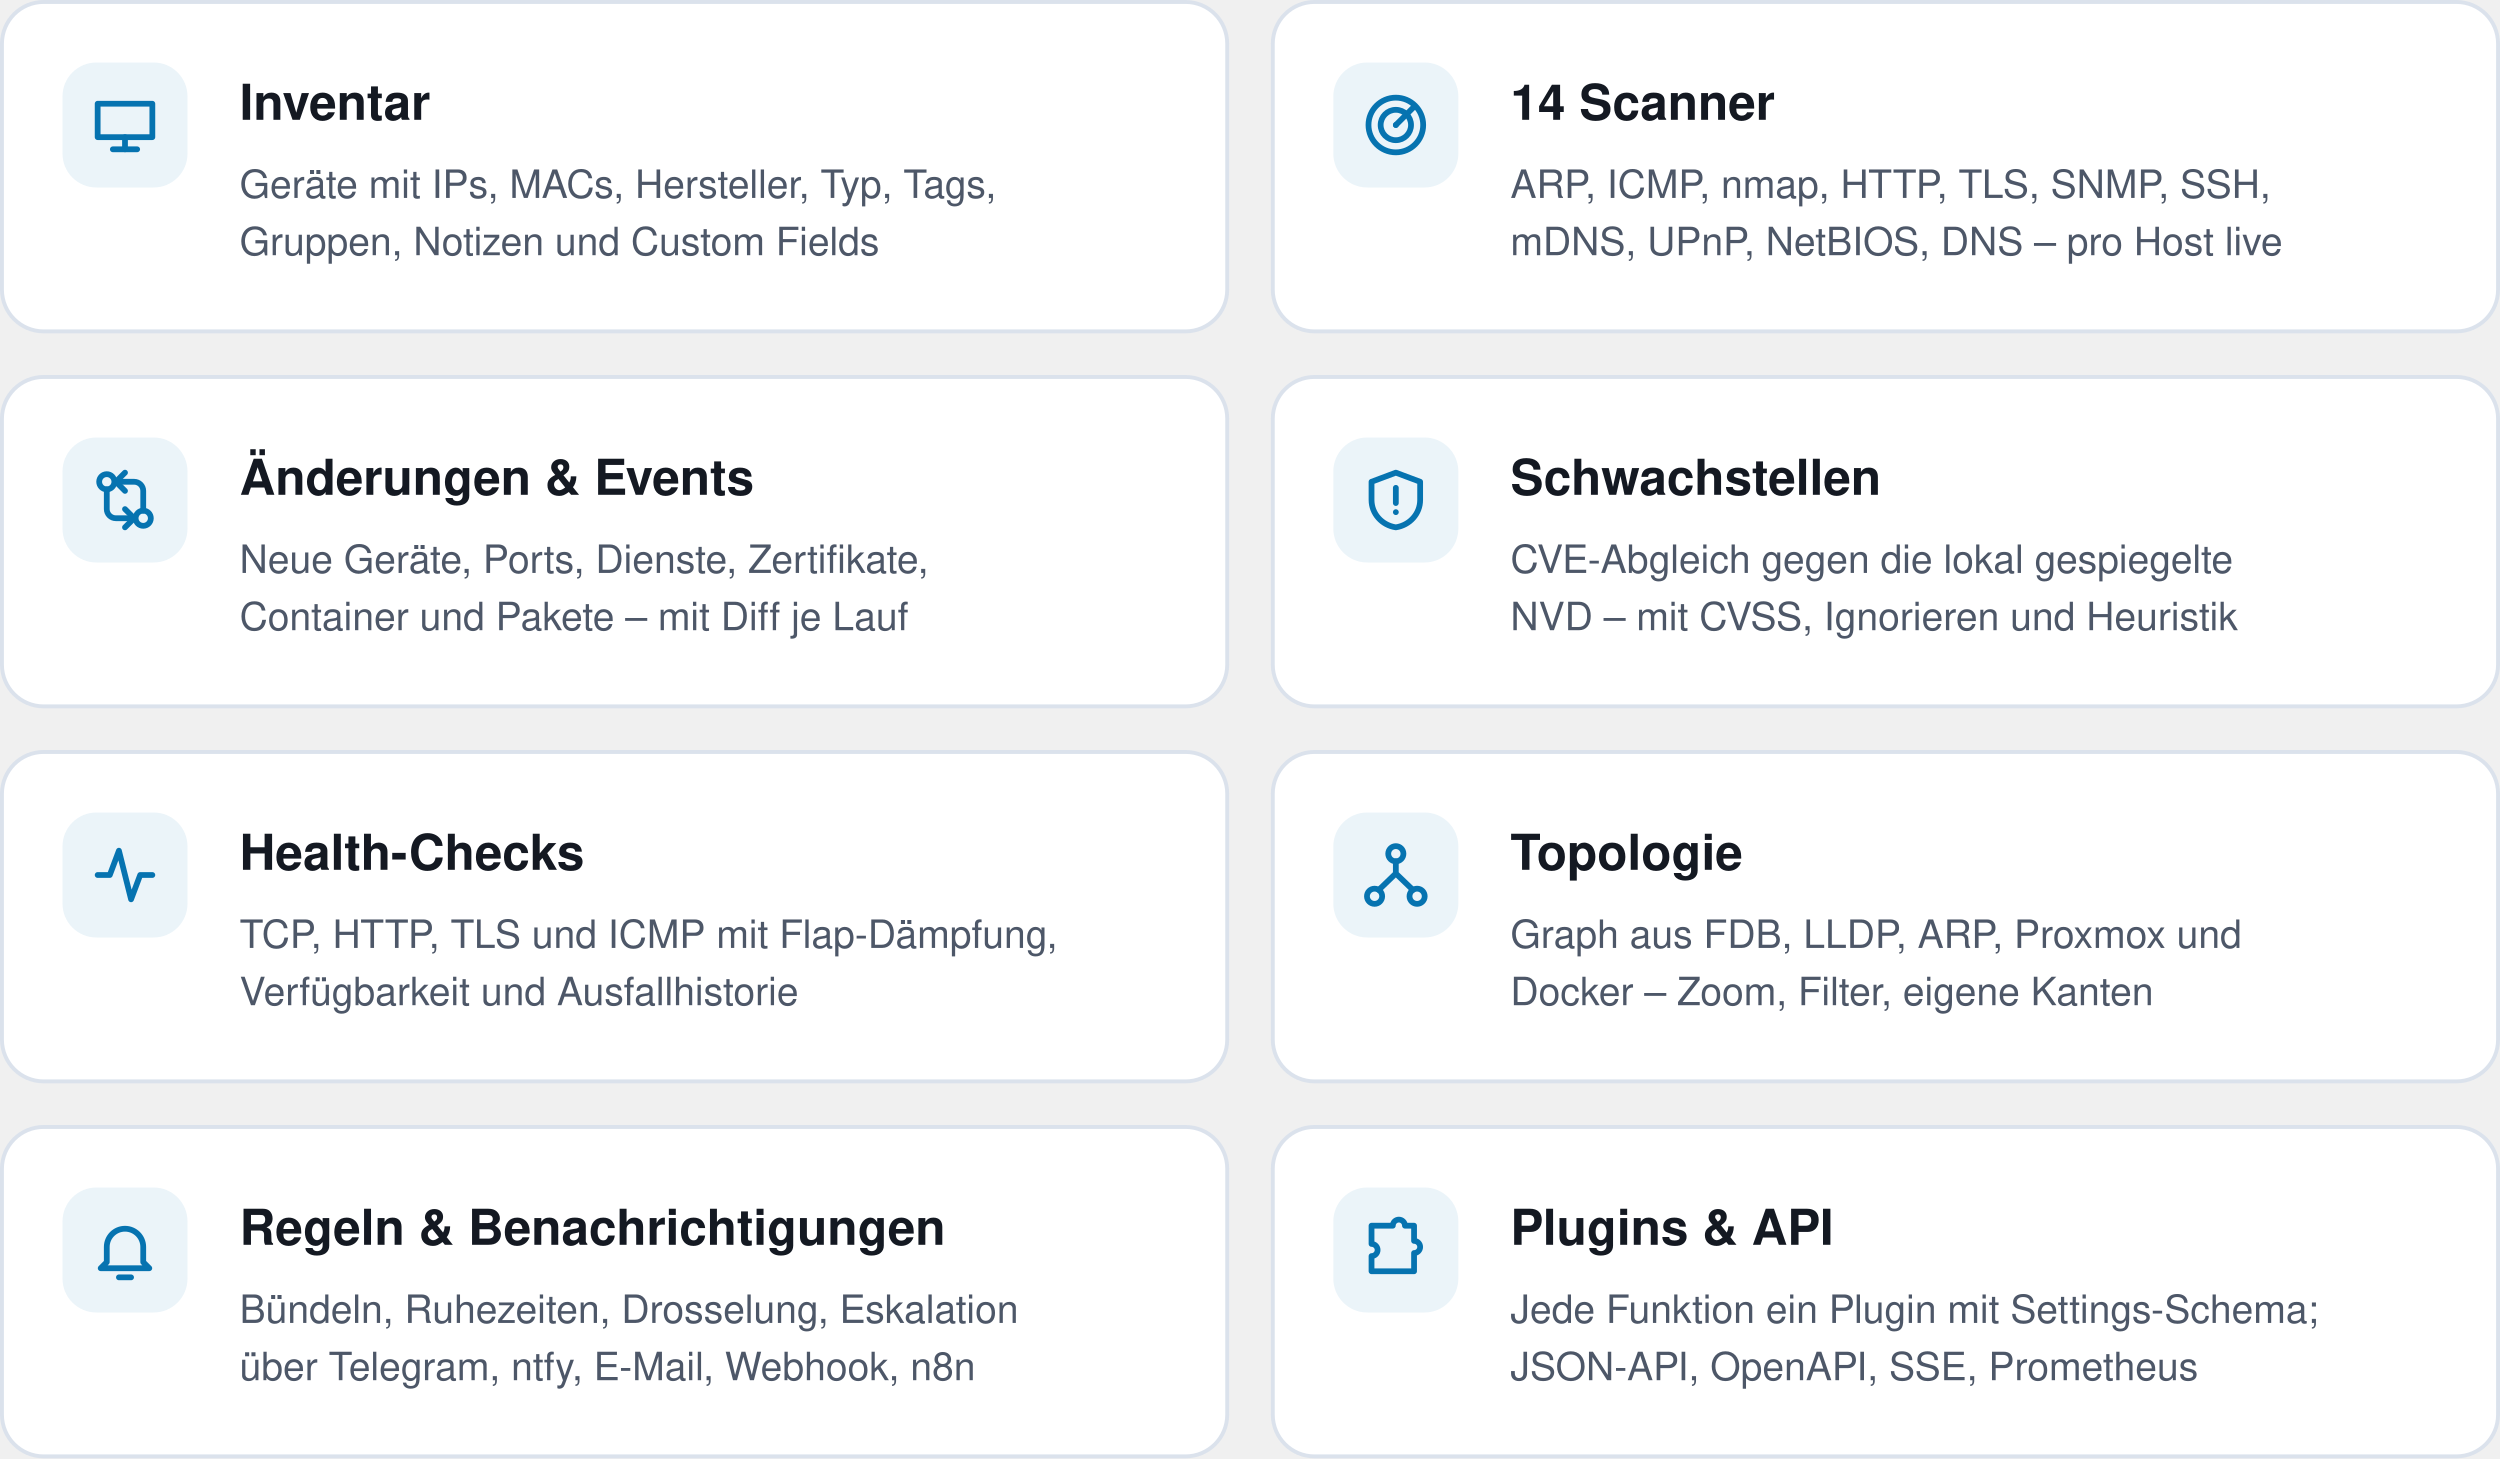
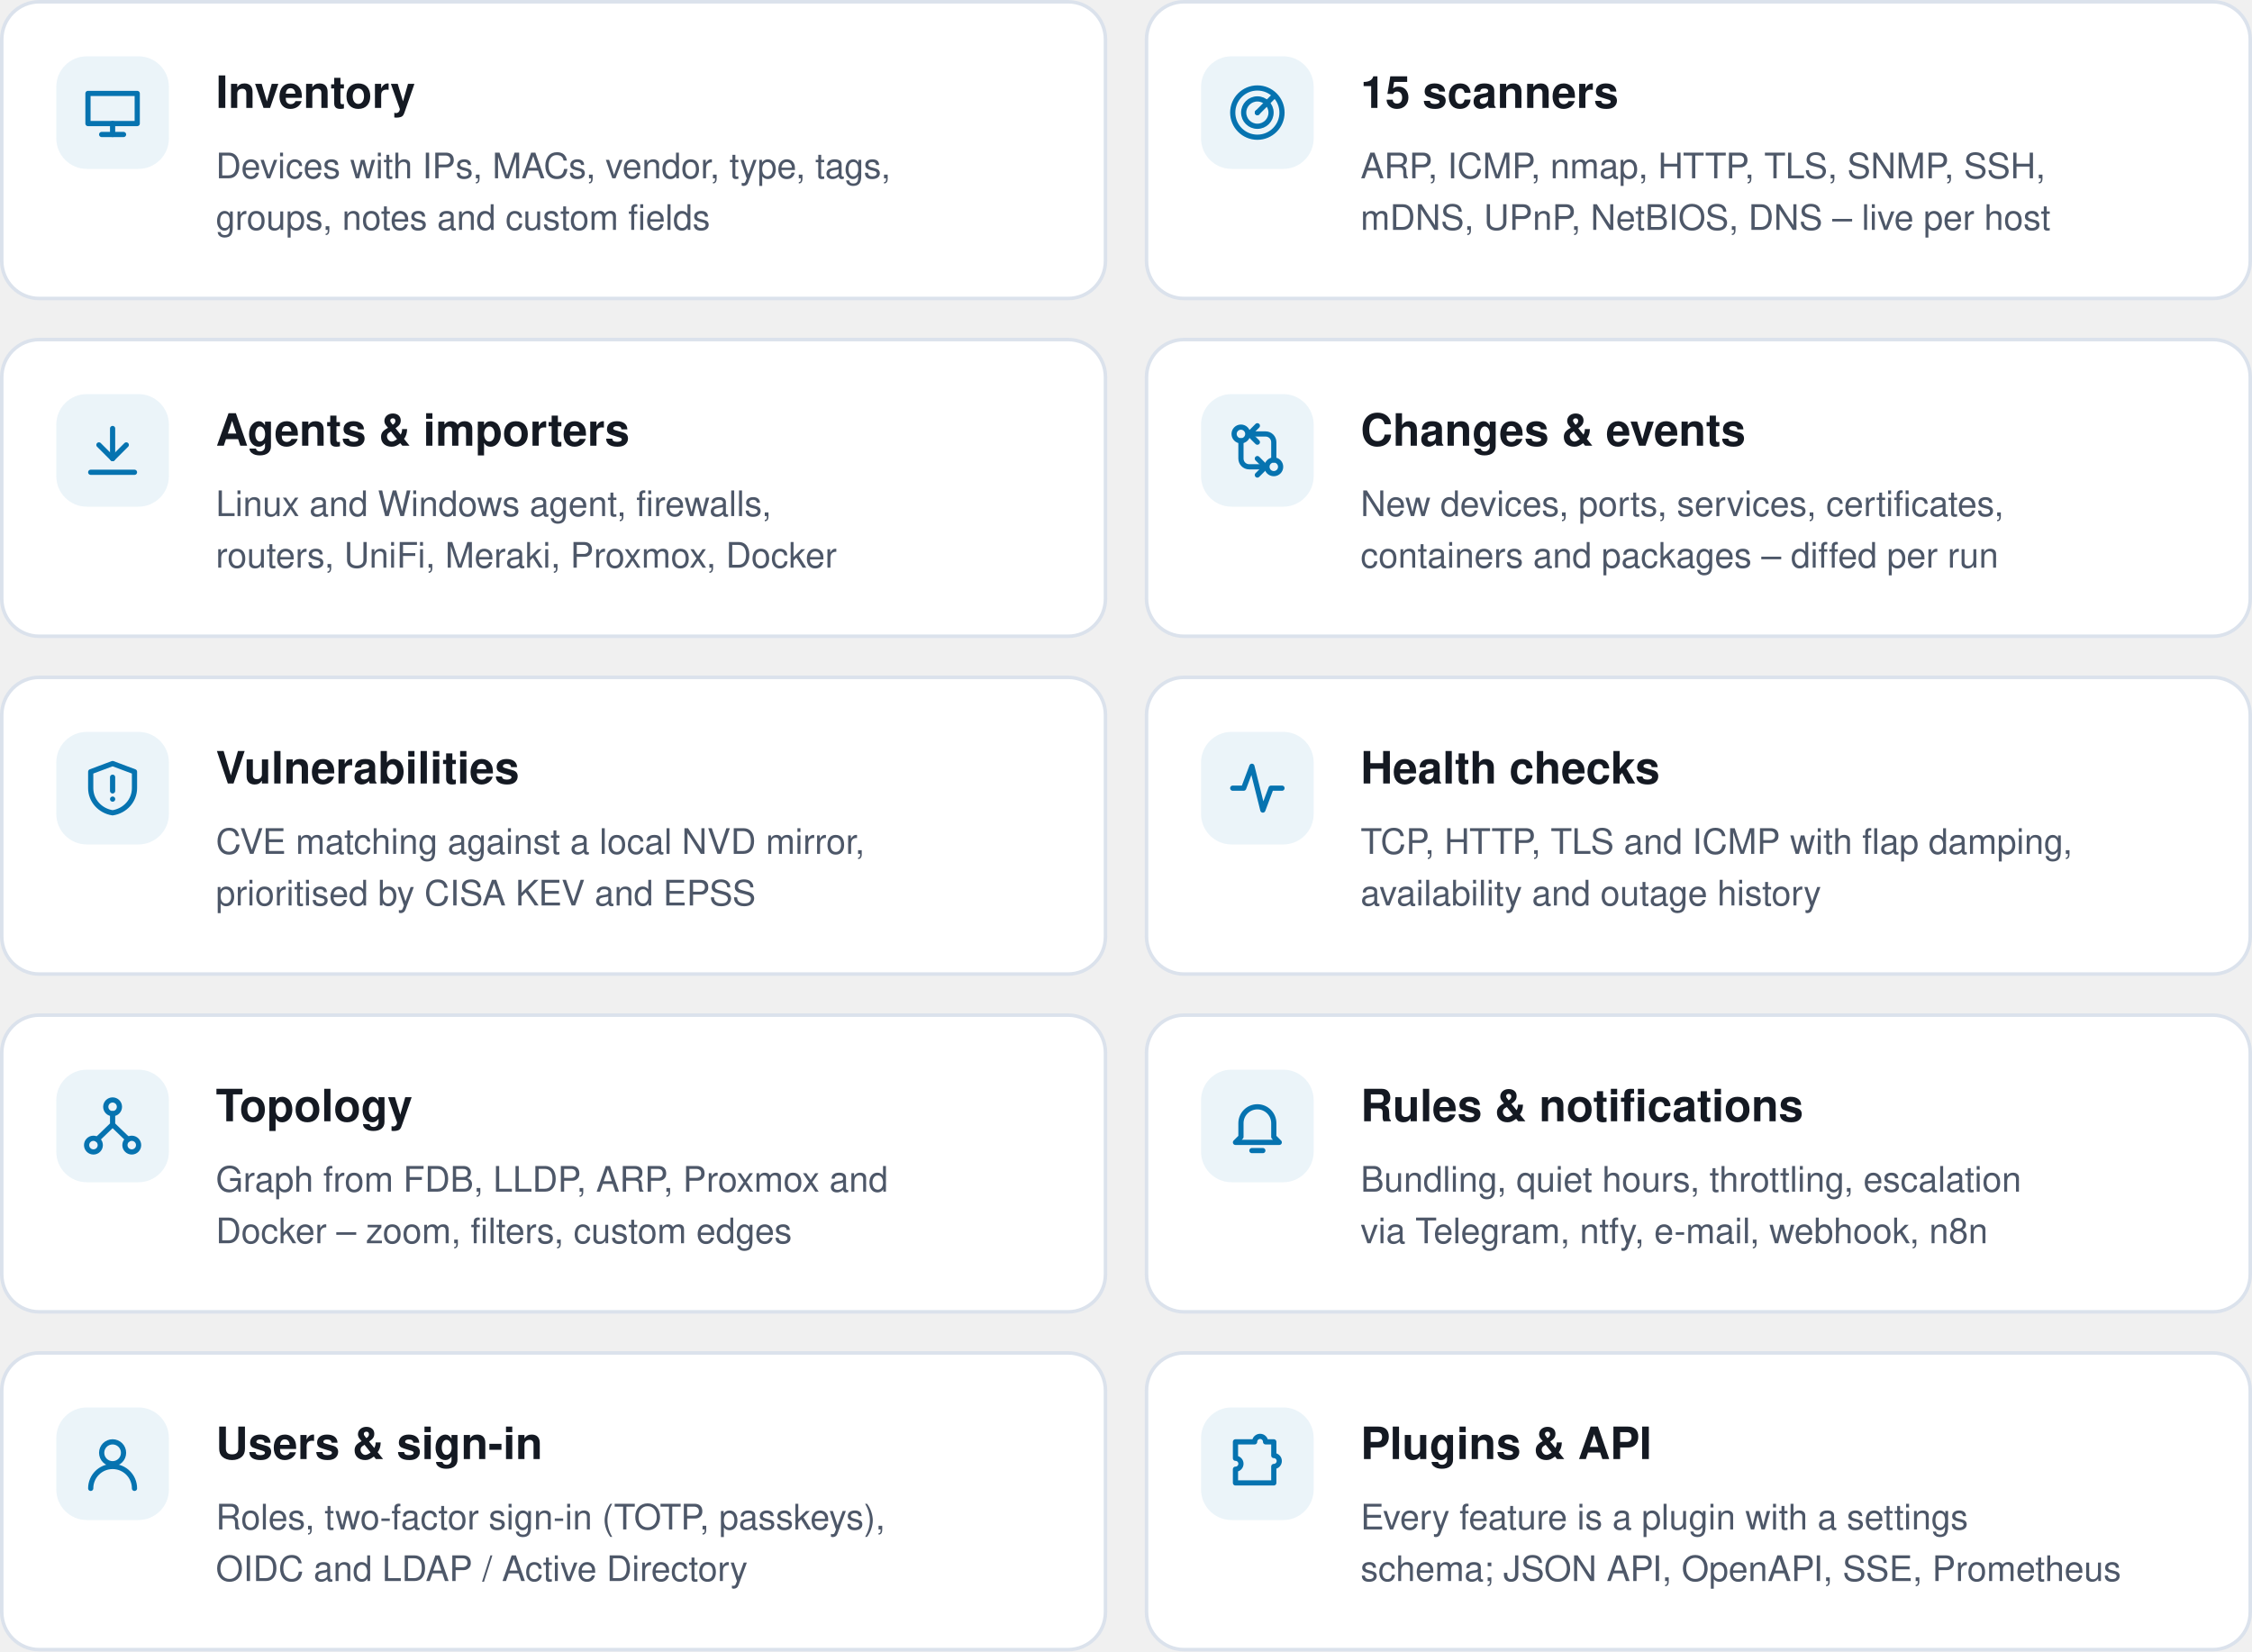
- <svg xmlns="http://www.w3.org/2000/svg" width="960" height="560" viewBox="0 0 960 560" role="img" aria-labelledby="t d">
+ <svg xmlns="http://www.w3.org/2000/svg" width="960" height="704" viewBox="0 0 960 704" role="img" aria-labelledby="t d">
  <style>

@media (prefers-reduced-motion: reduce) { * { animation: none !important; } }
</style>
  <rect x="0.75" y="0.75" width="470.5" height="126.5" rx="16" fill="#ffffff" stroke="#dbe2ec" stroke-width="1.5" />
  <rect x="24" y="24" width="48" height="48" rx="13" fill="rgba(6,115,176,0.08)" />
  <g transform="translate(34 34) scale(1.166667)" fill="none" stroke="#0673b0" stroke-width="1.9" stroke-linecap="round" stroke-linejoin="round">
    <path d="M3 5h18v11H3z" />
    <path d="M8 20h8" />
    <path d="M12 16v4" />
  </g>
-   <text x="92" y="46" font-family="'Segoe UI', -apple-system, BlinkMacSystemFont, 'Helvetica Neue', Helvetica, Arial, sans-serif" font-size="19" font-weight="650" fill="#141922">Inventar</text>
-   <text x="92" y="76" font-family="'Segoe UI', -apple-system, BlinkMacSystemFont, 'Helvetica Neue', Helvetica, Arial, sans-serif" font-size="15" font-weight="400" fill="#4d5768">Geräte mit IPs, MACs, Hersteller, Typ, Tags,</text>
-   <text x="92" y="98" font-family="'Segoe UI', -apple-system, BlinkMacSystemFont, 'Helvetica Neue', Helvetica, Arial, sans-serif" font-size="15" font-weight="400" fill="#4d5768">Gruppen, Notizen und Custom Fields</text>
+   <text x="92" y="46" font-family="'Segoe UI', -apple-system, BlinkMacSystemFont, 'Helvetica Neue', Helvetica, Arial, sans-serif" font-size="19" font-weight="650" fill="#141922">Inventory</text>
+   <text x="92" y="76" font-family="'Segoe UI', -apple-system, BlinkMacSystemFont, 'Helvetica Neue', Helvetica, Arial, sans-serif" font-size="15" font-weight="400" fill="#4d5768">Devices with IPs, MACs, vendor, type, tags,</text>
+   <text x="92" y="98" font-family="'Segoe UI', -apple-system, BlinkMacSystemFont, 'Helvetica Neue', Helvetica, Arial, sans-serif" font-size="15" font-weight="400" fill="#4d5768">groups, notes and custom fields</text>
  <rect x="488.75" y="0.75" width="470.5" height="126.5" rx="16" fill="#ffffff" stroke="#dbe2ec" stroke-width="1.5" />
  <rect x="512" y="24" width="48" height="48" rx="13" fill="rgba(6,115,176,0.08)" />
  <g transform="translate(522 34) scale(1.166667)" fill="none" stroke="#0673b0" stroke-width="1.9" stroke-linecap="round" stroke-linejoin="round">
    <path d="M3 12a9 9 0 1 0 18 0a9 9 0 1 0 -18 0" />
    <path d="M7 12a5 5 0 1 0 10 0a5 5 0 1 0 -10 0" />
    <path d="M12 12l6-6" />
    <path d="M12 12h.01" />
  </g>
-   <text x="580" y="46" font-family="'Segoe UI', -apple-system, BlinkMacSystemFont, 'Helvetica Neue', Helvetica, Arial, sans-serif" font-size="19" font-weight="650" fill="#141922">14 Scanner</text>
+   <text x="580" y="46" font-family="'Segoe UI', -apple-system, BlinkMacSystemFont, 'Helvetica Neue', Helvetica, Arial, sans-serif" font-size="19" font-weight="650" fill="#141922">15 scanners</text>
  <text x="580" y="76" font-family="'Segoe UI', -apple-system, BlinkMacSystemFont, 'Helvetica Neue', Helvetica, Arial, sans-serif" font-size="15" font-weight="400" fill="#4d5768">ARP, ICMP, nmap, HTTP, TLS, SNMP, SSH,</text>
-   <text x="580" y="98" font-family="'Segoe UI', -apple-system, BlinkMacSystemFont, 'Helvetica Neue', Helvetica, Arial, sans-serif" font-size="15" font-weight="400" fill="#4d5768">mDNS, UPnP, NetBIOS, DNS – pro Host live</text>
+   <text x="580" y="98" font-family="'Segoe UI', -apple-system, BlinkMacSystemFont, 'Helvetica Neue', Helvetica, Arial, sans-serif" font-size="15" font-weight="400" fill="#4d5768">mDNS, UPnP, NetBIOS, DNS – live per host</text>
  <rect x="0.75" y="144.75" width="470.5" height="126.5" rx="16" fill="#ffffff" stroke="#dbe2ec" stroke-width="1.5" />
  <rect x="24" y="168" width="48" height="48" rx="13" fill="rgba(6,115,176,0.08)" />
  <g transform="translate(34 178) scale(1.166667)" fill="none" stroke="#0673b0" stroke-width="1.9" stroke-linecap="round" stroke-linejoin="round">
+     <path d="M12 4v11" />
+     <path d="M7 10l5 5 5-5" />
+     <path d="M4 20h16" />
+   </g>
+   <text x="92" y="190" font-family="'Segoe UI', -apple-system, BlinkMacSystemFont, 'Helvetica Neue', Helvetica, Arial, sans-serif" font-size="19" font-weight="650" fill="#141922">Agents &amp; importers</text>
+   <text x="92" y="220" font-family="'Segoe UI', -apple-system, BlinkMacSystemFont, 'Helvetica Neue', Helvetica, Arial, sans-serif" font-size="15" font-weight="400" fill="#4d5768">Linux and Windows agent, firewalls,</text>
+   <text x="92" y="242" font-family="'Segoe UI', -apple-system, BlinkMacSystemFont, 'Helvetica Neue', Helvetica, Arial, sans-serif" font-size="15" font-weight="400" fill="#4d5768">routers, UniFi, Meraki, Proxmox, Docker</text>
+   <rect x="488.75" y="144.75" width="470.5" height="126.5" rx="16" fill="#ffffff" stroke="#dbe2ec" stroke-width="1.5" />
+   <rect x="512" y="168" width="48" height="48" rx="13" fill="rgba(6,115,176,0.08)" />
+   <g transform="translate(522 178) scale(1.166667)" fill="none" stroke="#0673b0" stroke-width="1.9" stroke-linecap="round" stroke-linejoin="round">
    <path d="M3.5 6a2.5 2.5 0 1 0 5 0a2.5 2.5 0 1 0 -5 0" />
    <path d="M15.5 18a2.5 2.5 0 1 0 5 0a2.5 2.5 0 1 0 -5 0" />
    <path d="M6 8.5V15a3 3 0 0 0 3 3h6" />
    <path d="M18 15.5V9a3 3 0 0 0-3-3H9" />
    <path d="M12 3l-3 3 3 3" />
    <path d="M12 15l3 3-3 3" />
  </g>
-   <text x="92" y="190" font-family="'Segoe UI', -apple-system, BlinkMacSystemFont, 'Helvetica Neue', Helvetica, Arial, sans-serif" font-size="19" font-weight="650" fill="#141922">Änderungen &amp; Events</text>
-   <text x="92" y="220" font-family="'Segoe UI', -apple-system, BlinkMacSystemFont, 'Helvetica Neue', Helvetica, Arial, sans-serif" font-size="15" font-weight="400" fill="#4d5768">Neue Geräte, Ports, Dienste, Zertifikate,</text>
-   <text x="92" y="242" font-family="'Segoe UI', -apple-system, BlinkMacSystemFont, 'Helvetica Neue', Helvetica, Arial, sans-serif" font-size="15" font-weight="400" fill="#4d5768">Container und Pakete – mit Diff je Lauf</text>
-   <rect x="488.75" y="144.75" width="470.5" height="126.5" rx="16" fill="#ffffff" stroke="#dbe2ec" stroke-width="1.5" />
-   <rect x="512" y="168" width="48" height="48" rx="13" fill="rgba(6,115,176,0.08)" />
-   <g transform="translate(522 178) scale(1.166667)" fill="none" stroke="#0673b0" stroke-width="1.9" stroke-linecap="round" stroke-linejoin="round">
+   <text x="580" y="190" font-family="'Segoe UI', -apple-system, BlinkMacSystemFont, 'Helvetica Neue', Helvetica, Arial, sans-serif" font-size="19" font-weight="650" fill="#141922">Changes &amp; events</text>
+   <text x="580" y="220" font-family="'Segoe UI', -apple-system, BlinkMacSystemFont, 'Helvetica Neue', Helvetica, Arial, sans-serif" font-size="15" font-weight="400" fill="#4d5768">New devices, ports, services, certificates,</text>
+   <text x="580" y="242" font-family="'Segoe UI', -apple-system, BlinkMacSystemFont, 'Helvetica Neue', Helvetica, Arial, sans-serif" font-size="15" font-weight="400" fill="#4d5768">containers and packages – diffed per run</text>
+   <rect x="0.75" y="288.75" width="470.5" height="126.5" rx="16" fill="#ffffff" stroke="#dbe2ec" stroke-width="1.5" />
+   <rect x="24" y="312" width="48" height="48" rx="13" fill="rgba(6,115,176,0.08)" />
+   <g transform="translate(34 322) scale(1.166667)" fill="none" stroke="#0673b0" stroke-width="1.9" stroke-linecap="round" stroke-linejoin="round">
    <path d="M12 3l8 3v6c0 4.5-3.4 8.3-8 9-4.6-.7-8-4.5-8-9V6z" />
    <path d="M12 8v5" />
    <path d="M12 16h.01" />
  </g>
-   <text x="580" y="190" font-family="'Segoe UI', -apple-system, BlinkMacSystemFont, 'Helvetica Neue', Helvetica, Arial, sans-serif" font-size="19" font-weight="650" fill="#141922">Schwachstellen</text>
-   <text x="580" y="220" font-family="'Segoe UI', -apple-system, BlinkMacSystemFont, 'Helvetica Neue', Helvetica, Arial, sans-serif" font-size="15" font-weight="400" fill="#4d5768">CVE-Abgleich gegen die lokal gespiegelte</text>
-   <text x="580" y="242" font-family="'Segoe UI', -apple-system, BlinkMacSystemFont, 'Helvetica Neue', Helvetica, Arial, sans-serif" font-size="15" font-weight="400" fill="#4d5768">NVD – mit CVSS, Ignorieren und Heuristik</text>
-   <rect x="0.75" y="288.75" width="470.5" height="126.5" rx="16" fill="#ffffff" stroke="#dbe2ec" stroke-width="1.5" />
-   <rect x="24" y="312" width="48" height="48" rx="13" fill="rgba(6,115,176,0.08)" />
-   <g transform="translate(34 322) scale(1.166667)" fill="none" stroke="#0673b0" stroke-width="1.9" stroke-linecap="round" stroke-linejoin="round">
-     <path d="M3 12h4l3-8 4 16 3-8h4" />
-   </g>
-   <text x="92" y="334" font-family="'Segoe UI', -apple-system, BlinkMacSystemFont, 'Helvetica Neue', Helvetica, Arial, sans-serif" font-size="19" font-weight="650" fill="#141922">Health-Checks</text>
-   <text x="92" y="364" font-family="'Segoe UI', -apple-system, BlinkMacSystemFont, 'Helvetica Neue', Helvetica, Arial, sans-serif" font-size="15" font-weight="400" fill="#4d5768">TCP, HTTP, TLS und ICMP mit Flap-Dämpfung,</text>
-   <text x="92" y="386" font-family="'Segoe UI', -apple-system, BlinkMacSystemFont, 'Helvetica Neue', Helvetica, Arial, sans-serif" font-size="15" font-weight="400" fill="#4d5768">Verfügbarkeit und Ausfallhistorie</text>
+   <text x="92" y="334" font-family="'Segoe UI', -apple-system, BlinkMacSystemFont, 'Helvetica Neue', Helvetica, Arial, sans-serif" font-size="19" font-weight="650" fill="#141922">Vulnerabilities</text>
+   <text x="92" y="364" font-family="'Segoe UI', -apple-system, BlinkMacSystemFont, 'Helvetica Neue', Helvetica, Arial, sans-serif" font-size="15" font-weight="400" fill="#4d5768">CVE matching against a local NVD mirror,</text>
+   <text x="92" y="386" font-family="'Segoe UI', -apple-system, BlinkMacSystemFont, 'Helvetica Neue', Helvetica, Arial, sans-serif" font-size="15" font-weight="400" fill="#4d5768">prioritised by CISA KEV and EPSS</text>
  <rect x="488.75" y="288.75" width="470.5" height="126.5" rx="16" fill="#ffffff" stroke="#dbe2ec" stroke-width="1.5" />
  <rect x="512" y="312" width="48" height="48" rx="13" fill="rgba(6,115,176,0.08)" />
  <g transform="translate(522 322) scale(1.166667)" fill="none" stroke="#0673b0" stroke-width="1.9" stroke-linecap="round" stroke-linejoin="round">
+     <path d="M3 12h4l3-8 4 16 3-8h4" />
+   </g>
+   <text x="580" y="334" font-family="'Segoe UI', -apple-system, BlinkMacSystemFont, 'Helvetica Neue', Helvetica, Arial, sans-serif" font-size="19" font-weight="650" fill="#141922">Health checks</text>
+   <text x="580" y="364" font-family="'Segoe UI', -apple-system, BlinkMacSystemFont, 'Helvetica Neue', Helvetica, Arial, sans-serif" font-size="15" font-weight="400" fill="#4d5768">TCP, HTTP, TLS and ICMP with flap damping,</text>
+   <text x="580" y="386" font-family="'Segoe UI', -apple-system, BlinkMacSystemFont, 'Helvetica Neue', Helvetica, Arial, sans-serif" font-size="15" font-weight="400" fill="#4d5768">availability and outage history</text>
+   <rect x="0.75" y="432.75" width="470.5" height="126.5" rx="16" fill="#ffffff" stroke="#dbe2ec" stroke-width="1.5" />
+   <rect x="24" y="456" width="48" height="48" rx="13" fill="rgba(6,115,176,0.08)" />
+   <g transform="translate(34 466) scale(1.166667)" fill="none" stroke="#0673b0" stroke-width="1.9" stroke-linecap="round" stroke-linejoin="round">
    <path d="M9.5 5a2.5 2.5 0 1 0 5 0a2.5 2.5 0 1 0 -5 0" />
    <path d="M2.5 19a2.5 2.5 0 1 0 5 0a2.5 2.5 0 1 0 -5 0" />
    <path d="M16.5 19a2.5 2.5 0 1 0 5 0a2.5 2.5 0 1 0 -5 0" />
    <path d="M12 7.5v4M12 11.5l-5.6 5.4M12 11.5l5.6 5.4" />
  </g>
-   <text x="580" y="334" font-family="'Segoe UI', -apple-system, BlinkMacSystemFont, 'Helvetica Neue', Helvetica, Arial, sans-serif" font-size="19" font-weight="650" fill="#141922">Topologie</text>
-   <text x="580" y="364" font-family="'Segoe UI', -apple-system, BlinkMacSystemFont, 'Helvetica Neue', Helvetica, Arial, sans-serif" font-size="15" font-weight="400" fill="#4d5768">Graph aus FDB, LLDP, ARP, Proxmox und</text>
-   <text x="580" y="386" font-family="'Segoe UI', -apple-system, BlinkMacSystemFont, 'Helvetica Neue', Helvetica, Arial, sans-serif" font-size="15" font-weight="400" fill="#4d5768">Docker – Zoom, Filter, eigene Kanten</text>
-   <rect x="0.75" y="432.75" width="470.5" height="126.5" rx="16" fill="#ffffff" stroke="#dbe2ec" stroke-width="1.5" />
-   <rect x="24" y="456" width="48" height="48" rx="13" fill="rgba(6,115,176,0.08)" />
-   <g transform="translate(34 466) scale(1.166667)" fill="none" stroke="#0673b0" stroke-width="1.9" stroke-linecap="round" stroke-linejoin="round">
+   <text x="92" y="478" font-family="'Segoe UI', -apple-system, BlinkMacSystemFont, 'Helvetica Neue', Helvetica, Arial, sans-serif" font-size="19" font-weight="650" fill="#141922">Topology</text>
+   <text x="92" y="508" font-family="'Segoe UI', -apple-system, BlinkMacSystemFont, 'Helvetica Neue', Helvetica, Arial, sans-serif" font-size="15" font-weight="400" fill="#4d5768">Graph from FDB, LLDP, ARP, Proxmox and</text>
+   <text x="92" y="530" font-family="'Segoe UI', -apple-system, BlinkMacSystemFont, 'Helvetica Neue', Helvetica, Arial, sans-serif" font-size="15" font-weight="400" fill="#4d5768">Docker – zoom, filters, custom edges</text>
+   <rect x="488.75" y="432.75" width="470.5" height="126.5" rx="16" fill="#ffffff" stroke="#dbe2ec" stroke-width="1.5" />
+   <rect x="512" y="456" width="48" height="48" rx="13" fill="rgba(6,115,176,0.08)" />
+   <g transform="translate(522 466) scale(1.166667)" fill="none" stroke="#0673b0" stroke-width="1.9" stroke-linecap="round" stroke-linejoin="round">
    <path d="M6 16V11a6 6 0 1 1 12 0v5l2 2H4z" />
    <path d="M10 21h4" />
  </g>
-   <text x="92" y="478" font-family="'Segoe UI', -apple-system, BlinkMacSystemFont, 'Helvetica Neue', Helvetica, Arial, sans-serif" font-size="19" font-weight="650" fill="#141922">Regeln &amp; Benachrichtigungen</text>
-   <text x="92" y="508" font-family="'Segoe UI', -apple-system, BlinkMacSystemFont, 'Helvetica Neue', Helvetica, Arial, sans-serif" font-size="15" font-weight="400" fill="#4d5768">Bündeln, Ruhezeiten, Drosselung, Eskalation</text>
-   <text x="92" y="530" font-family="'Segoe UI', -apple-system, BlinkMacSystemFont, 'Helvetica Neue', Helvetica, Arial, sans-serif" font-size="15" font-weight="400" fill="#4d5768">über Telegram, ntfy, E-Mail, Webhook, n8n</text>
-   <rect x="488.75" y="432.75" width="470.5" height="126.5" rx="16" fill="#ffffff" stroke="#dbe2ec" stroke-width="1.5" />
-   <rect x="512" y="456" width="48" height="48" rx="13" fill="rgba(6,115,176,0.08)" />
-   <g transform="translate(522 466) scale(1.166667)" fill="none" stroke="#0673b0" stroke-width="1.9" stroke-linecap="round" stroke-linejoin="round">
+   <text x="580" y="478" font-family="'Segoe UI', -apple-system, BlinkMacSystemFont, 'Helvetica Neue', Helvetica, Arial, sans-serif" font-size="19" font-weight="650" fill="#141922">Rules &amp; notifications</text>
+   <text x="580" y="508" font-family="'Segoe UI', -apple-system, BlinkMacSystemFont, 'Helvetica Neue', Helvetica, Arial, sans-serif" font-size="15" font-weight="400" fill="#4d5768">Bundling, quiet hours, throttling, escalation</text>
+   <text x="580" y="530" font-family="'Segoe UI', -apple-system, BlinkMacSystemFont, 'Helvetica Neue', Helvetica, Arial, sans-serif" font-size="15" font-weight="400" fill="#4d5768">via Telegram, ntfy, e-mail, webhook, n8n</text>
+   <rect x="0.75" y="576.75" width="470.5" height="126.5" rx="16" fill="#ffffff" stroke="#dbe2ec" stroke-width="1.5" />
+   <rect x="24" y="600" width="48" height="48" rx="13" fill="rgba(6,115,176,0.08)" />
+   <g transform="translate(34 610) scale(1.166667)" fill="none" stroke="#0673b0" stroke-width="1.9" stroke-linecap="round" stroke-linejoin="round">
+     <path d="M8 8a4 4 0 1 0 8 0a4 4 0 1 0 -8 0" />
+     <path d="M4 21a8 8 0 0 1 16 0" />
+   </g>
+   <text x="92" y="622" font-family="'Segoe UI', -apple-system, BlinkMacSystemFont, 'Helvetica Neue', Helvetica, Arial, sans-serif" font-size="19" font-weight="650" fill="#141922">Users &amp; sign-in</text>
+   <text x="92" y="652" font-family="'Segoe UI', -apple-system, BlinkMacSystemFont, 'Helvetica Neue', Helvetica, Arial, sans-serif" font-size="15" font-weight="400" fill="#4d5768">Roles, two-factor sign-in (TOTP, passkeys),</text>
+   <text x="92" y="674" font-family="'Segoe UI', -apple-system, BlinkMacSystemFont, 'Helvetica Neue', Helvetica, Arial, sans-serif" font-size="15" font-weight="400" fill="#4d5768">OIDC and LDAP / Active Directory</text>
+   <rect x="488.75" y="576.75" width="470.5" height="126.5" rx="16" fill="#ffffff" stroke="#dbe2ec" stroke-width="1.5" />
+   <rect x="512" y="600" width="48" height="48" rx="13" fill="rgba(6,115,176,0.08)" />
+   <g transform="translate(522 610) scale(1.166667)" fill="none" stroke="#0673b0" stroke-width="1.9" stroke-linecap="round" stroke-linejoin="round">
    <path d="M9 4h2a2 2 0 0 1 4 0h3v5a2 2 0 0 1 0 4v6H4v-5a2 2 0 0 0 0-4V4z" />
  </g>
-   <text x="580" y="478" font-family="'Segoe UI', -apple-system, BlinkMacSystemFont, 'Helvetica Neue', Helvetica, Arial, sans-serif" font-size="19" font-weight="650" fill="#141922">Plugins &amp; API</text>
-   <text x="580" y="508" font-family="'Segoe UI', -apple-system, BlinkMacSystemFont, 'Helvetica Neue', Helvetica, Arial, sans-serif" font-size="15" font-weight="400" fill="#4d5768">Jede Funktion ein Plugin mit Settings-Schema;</text>
-   <text x="580" y="530" font-family="'Segoe UI', -apple-system, BlinkMacSystemFont, 'Helvetica Neue', Helvetica, Arial, sans-serif" font-size="15" font-weight="400" fill="#4d5768">JSON-API, OpenAPI, SSE, Prometheus</text>
+   <text x="580" y="622" font-family="'Segoe UI', -apple-system, BlinkMacSystemFont, 'Helvetica Neue', Helvetica, Arial, sans-serif" font-size="19" font-weight="650" fill="#141922">Plugins &amp; API</text>
+   <text x="580" y="652" font-family="'Segoe UI', -apple-system, BlinkMacSystemFont, 'Helvetica Neue', Helvetica, Arial, sans-serif" font-size="15" font-weight="400" fill="#4d5768">Every feature is a plugin with a settings</text>
+   <text x="580" y="674" font-family="'Segoe UI', -apple-system, BlinkMacSystemFont, 'Helvetica Neue', Helvetica, Arial, sans-serif" font-size="15" font-weight="400" fill="#4d5768">schema; JSON API, OpenAPI, SSE, Prometheus</text>
</svg>
